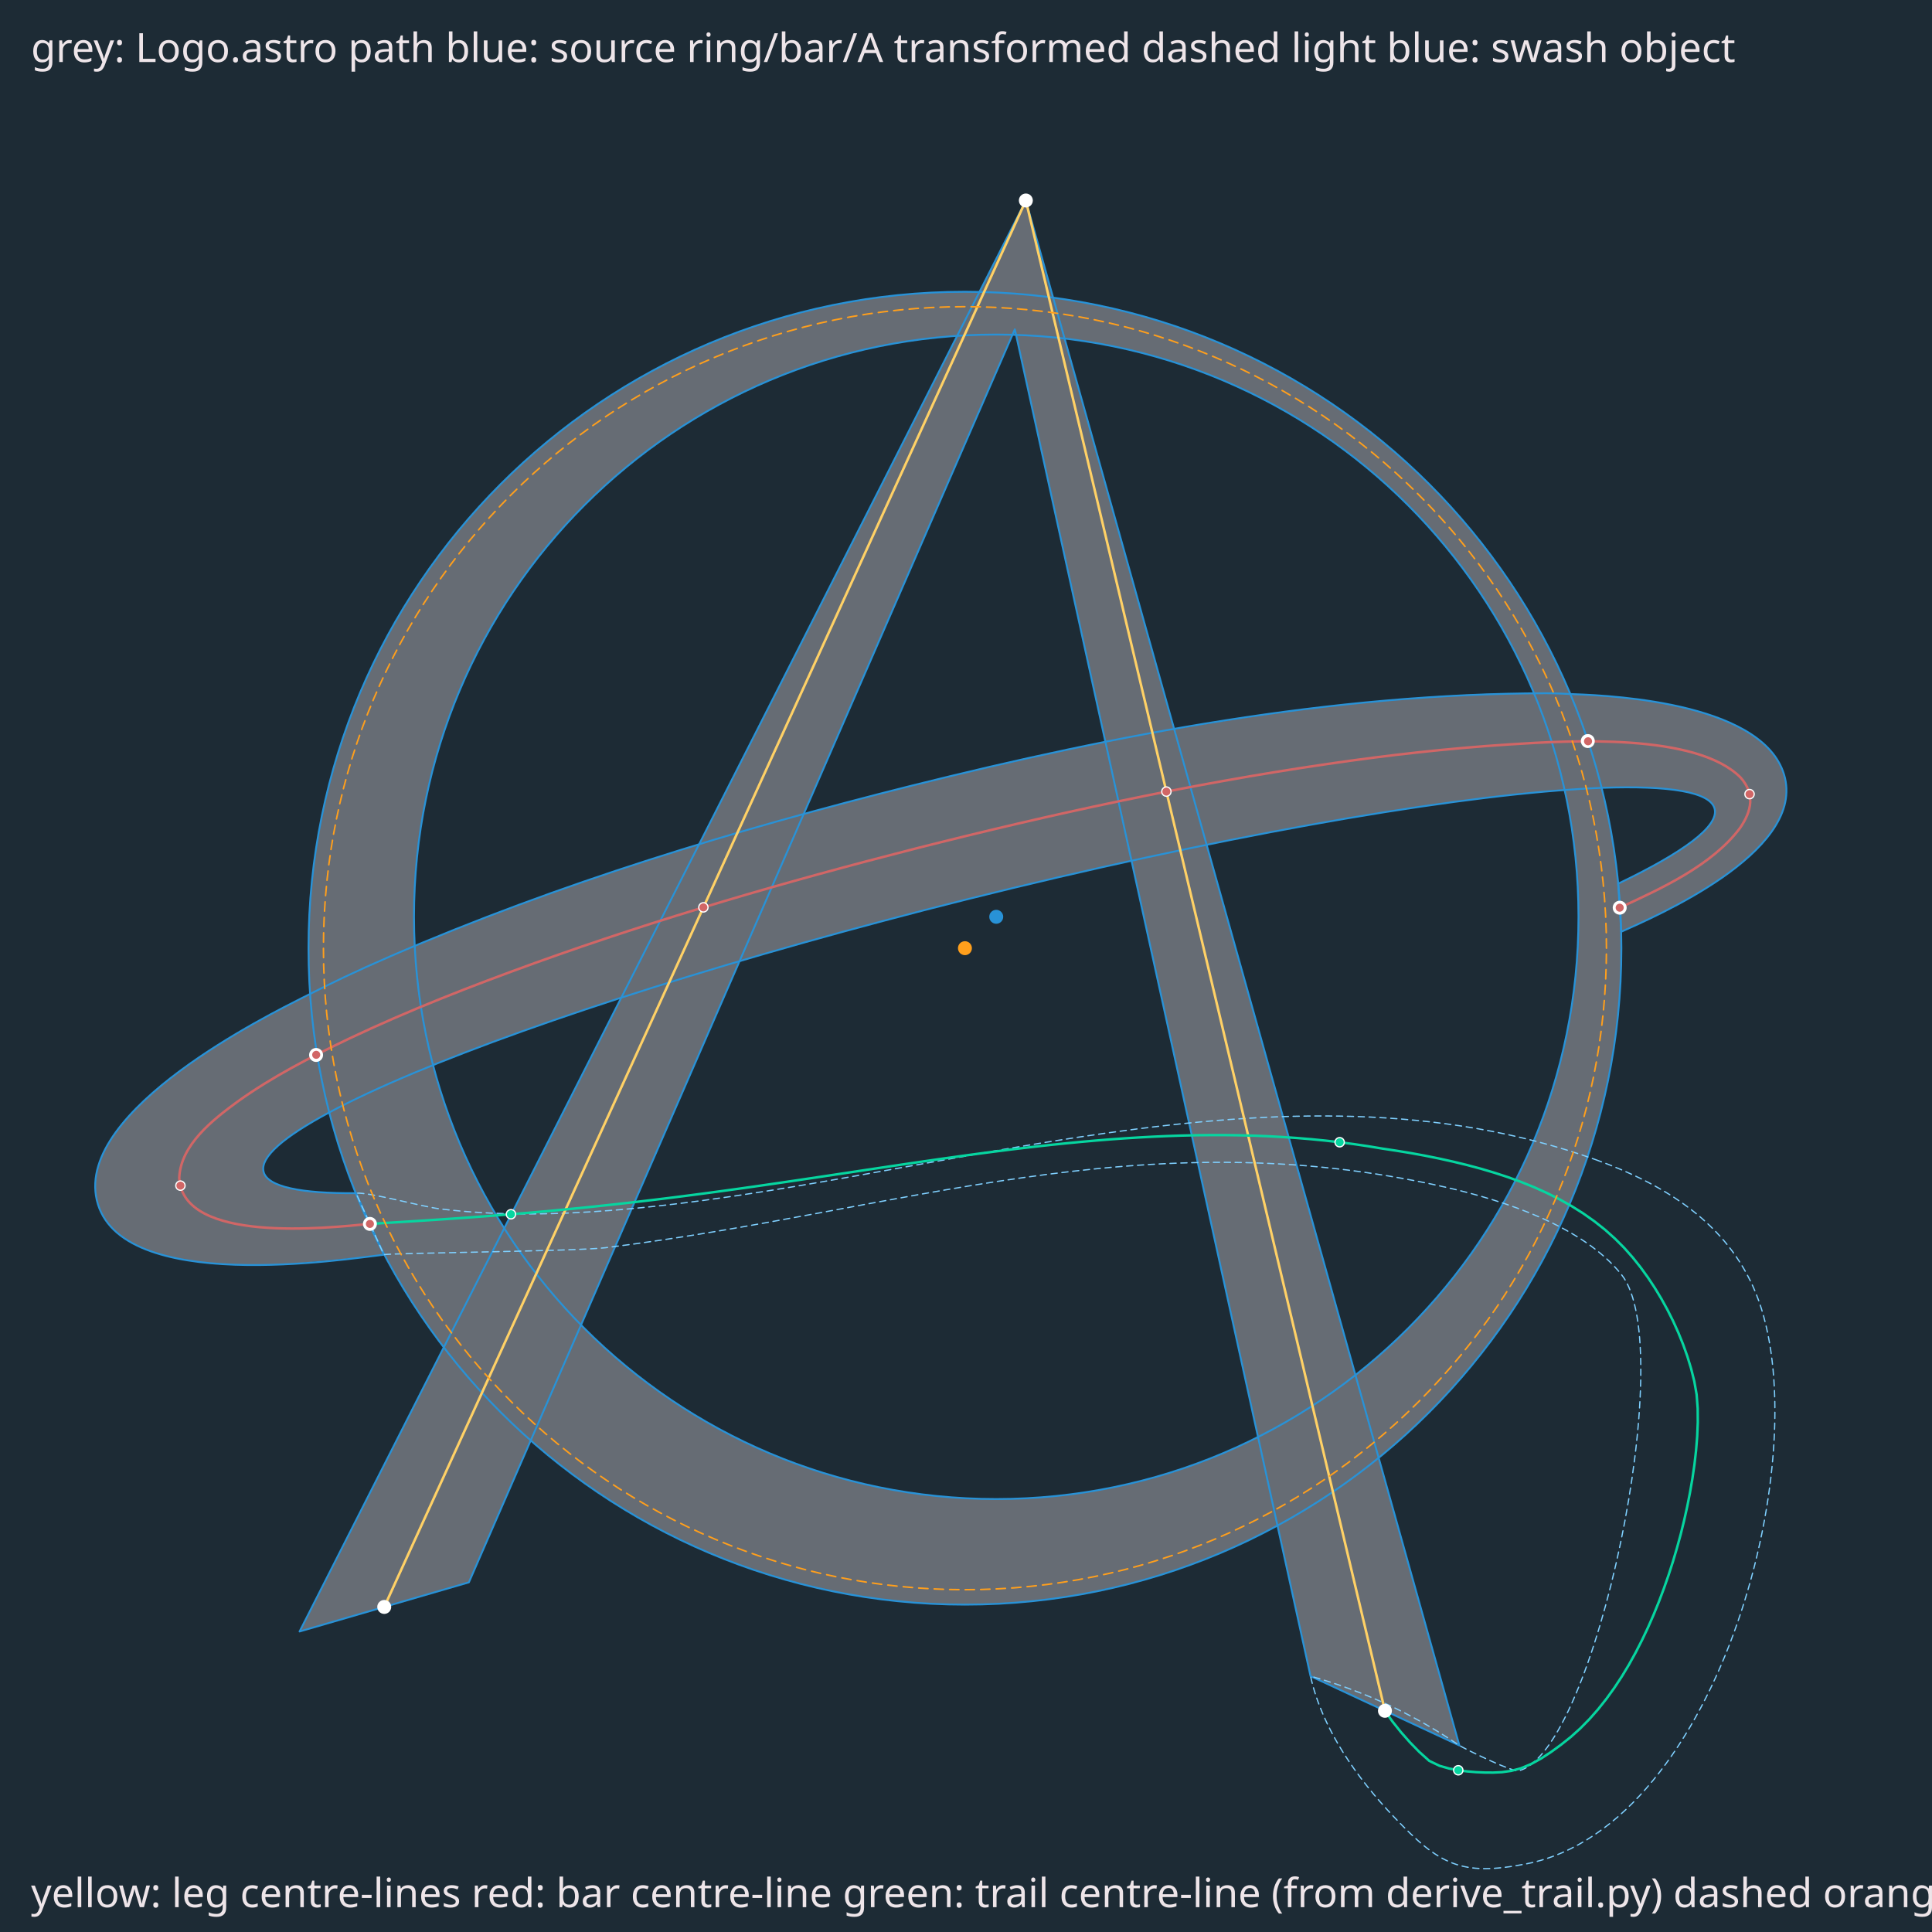
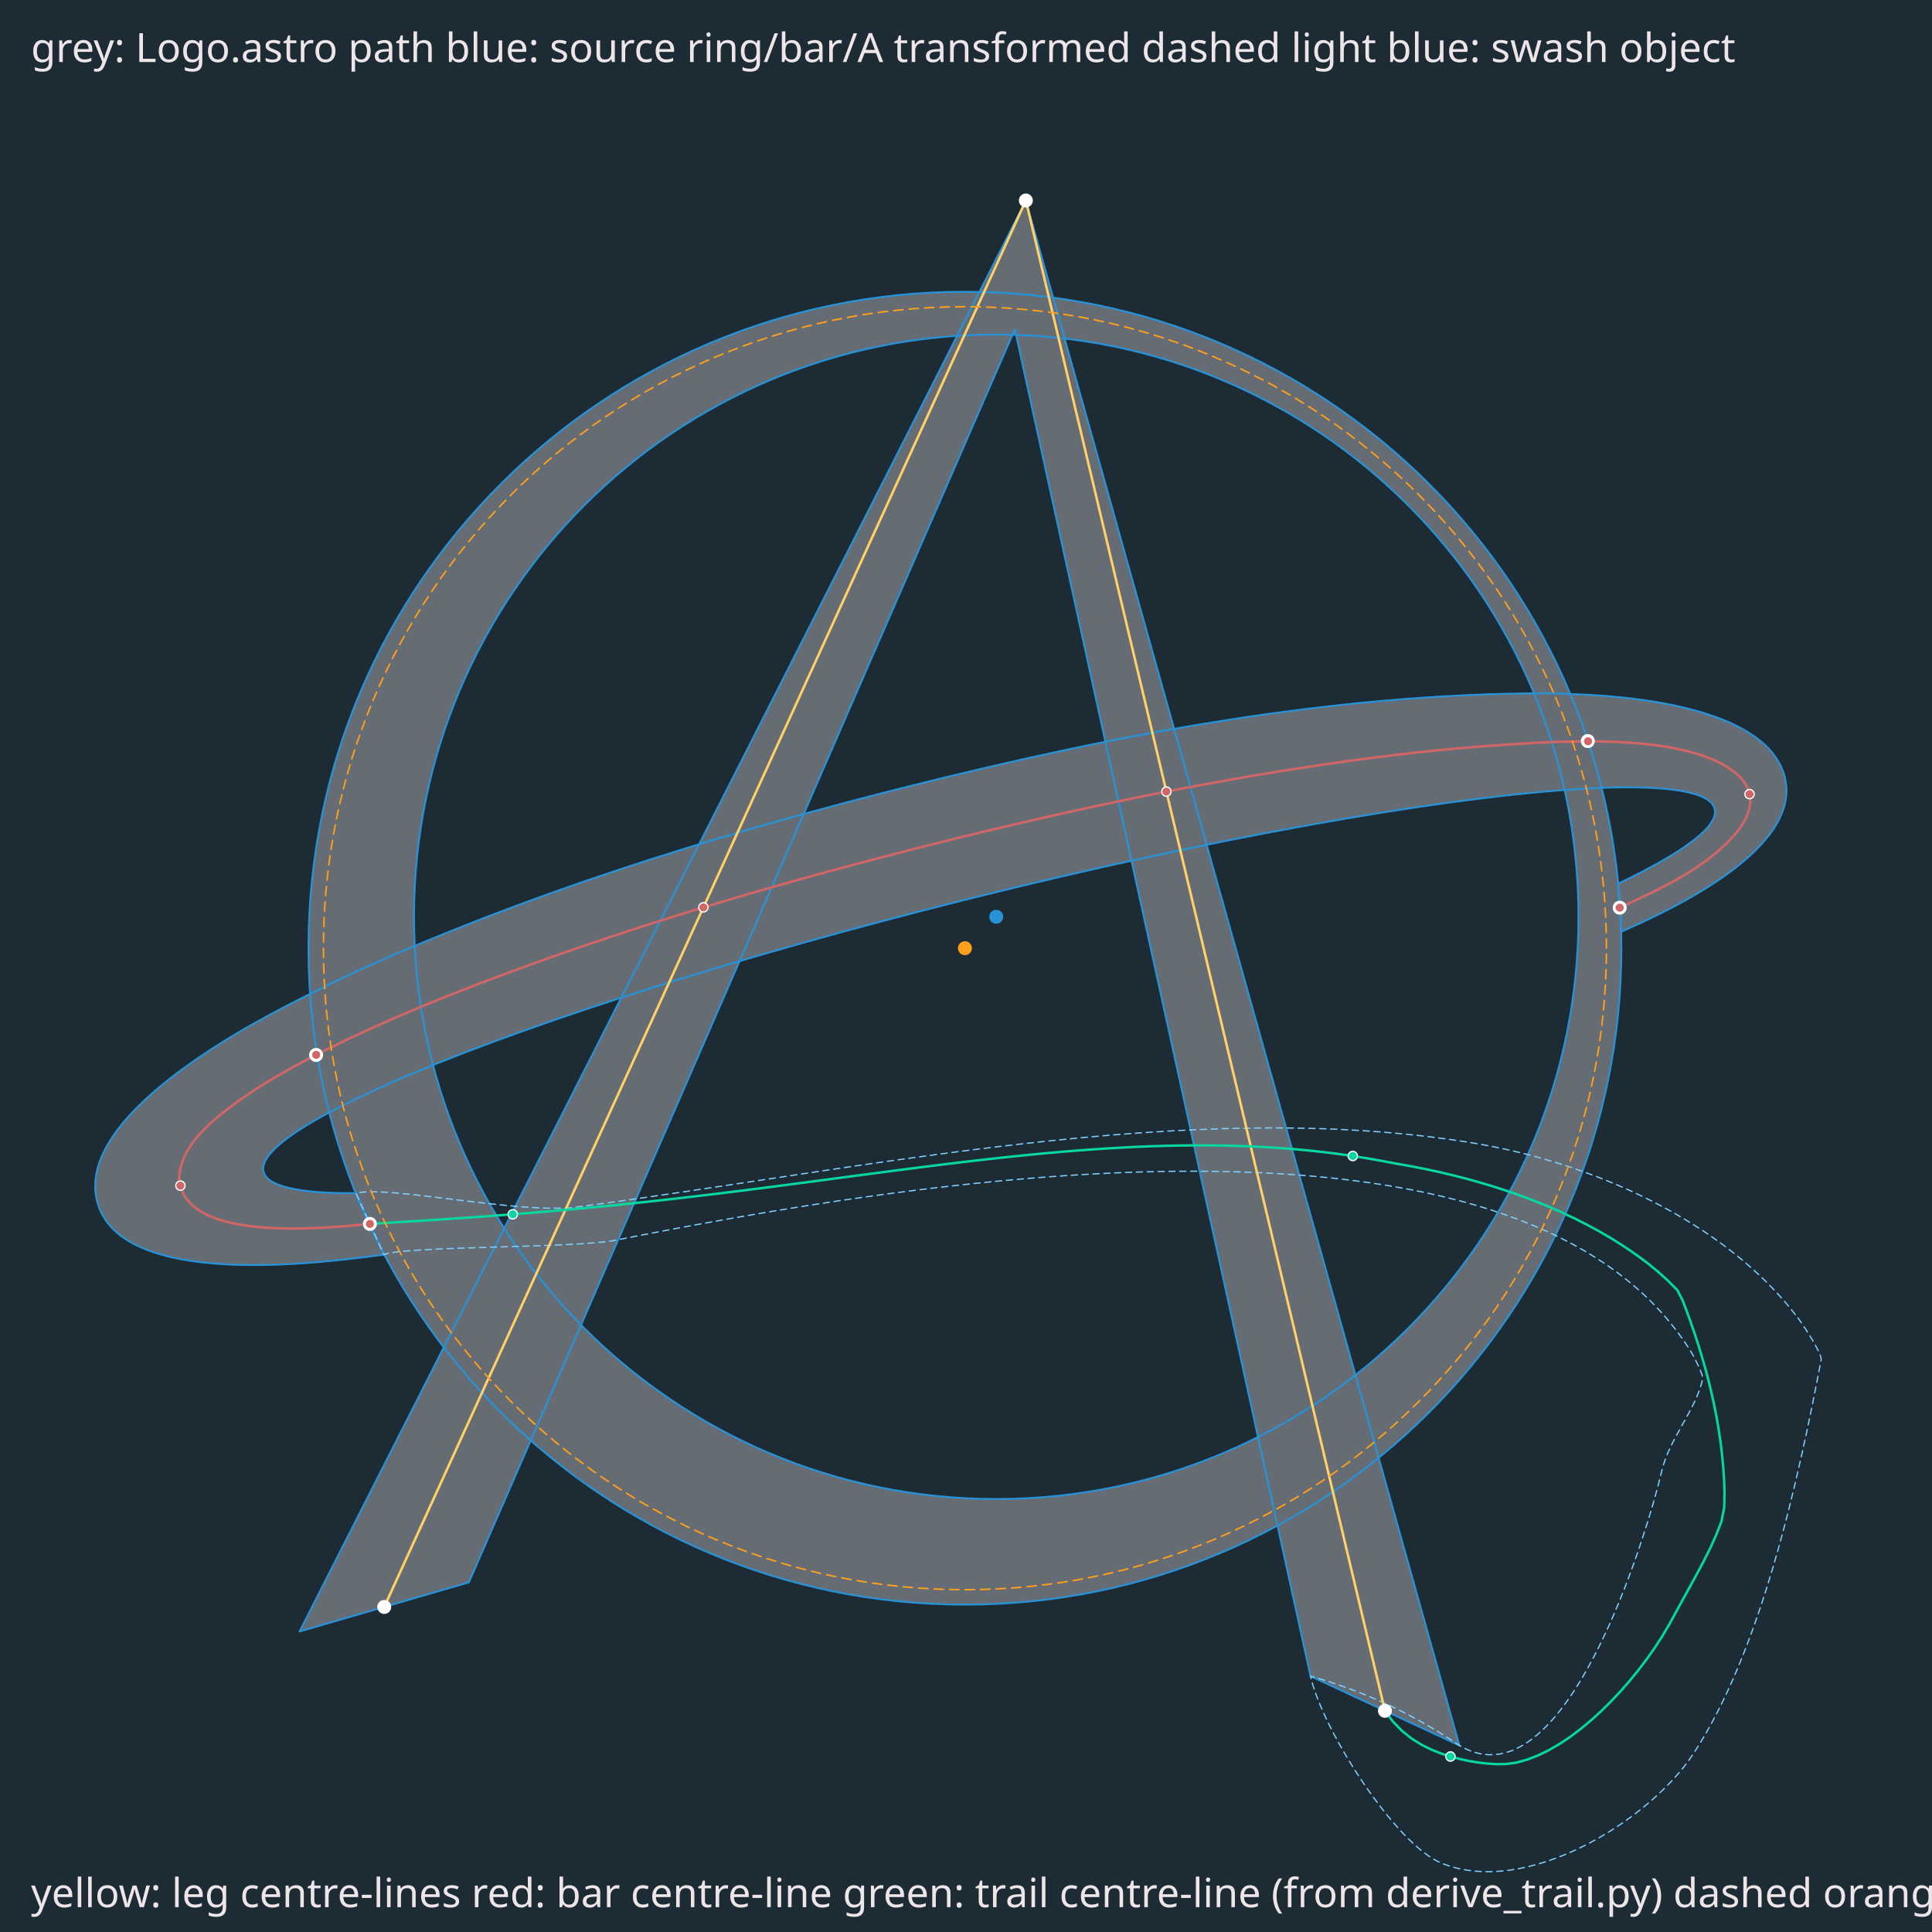
<svg xmlns="http://www.w3.org/2000/svg" width="1600" height="1600" viewBox="-70 -70 1246 1246">
  <rect x="-70" y="-70" width="1246" height="1246" fill="#1D2B35" />
  <g transform="translate(0,1084) scale(0.1,-0.1)" fill="none" stroke-linecap="round" stroke-linejoin="round">
    <path d="M9755 5547 C9767 5115 9714 4682 9596 4267 C9359 3431 8866 2686 8191 2138 C8365 1520 8539 901 8712 283 C8392 432 8072 581 7752 730 C7681 1054 7610 1377 7539 1701 C7231 1534 6903 1406 6563 1320 C5796 1126 4980 1152 4227 1394 C3672 1572 3159 1865 2723 2250 C2590 1945 2457 1640 2324 1335 C1960 1229 1596 1124 1232 1018 C1542 1629 1852 2240 2162 2850 C2008 3051 1872 3266 1756 3492 C1762 3477 1769 3463 1776 3448 C1689 3438 1602 3429 1515 3420 C1466 3415 1417 3411 1369 3407 C1318 3402 1268 3397 1217 3393 C1153 3389 1088 3386 1024 3384 C931 3381 837 3380 745 3385 C725 3386 704 3389 684 3390 C626 3395 568 3401 510 3410 C484 3414 456 3418 430 3424 C402 3430 374 3438 345 3447 C309 3457 274 3467 238 3481 C138 3520 35 3586 -25 3677 C-44 3706 -59 3738 -69 3771 C-89 3839 -92 3912 -77 3981 C-72 4005 -64 4028 -56 4051 C-47 4078 -35 4105 -22 4131 C-2 4168 22 4205 46 4239 C88 4297 136 4352 187 4402 C218 4433 249 4462 282 4490 C313 4517 344 4545 377 4570 C496 4664 624 4748 752 4827 C930 4937 1113 5036 1300 5130 C1237 6041 1466 6944 1960 7712 C2508 8564 3347 9197 4319 9485 C4740 9609 5178 9667 5617 9657 C5717 9854 5816 10050 5916 10247 C5975 10038 6033 9829 6092 9621 C6561 9558 7018 9415 7440 9201 C8331 8747 9040 7987 9427 7065 C9437 7065 9446 7065 9456 7064 C9458 7064 9465 7065 9468 7064 C9468 7064 9468 7064 9468 7064 C9468 7064 9468 7064 9468 7064 C9468 7064 9468 7064 9468 7064 C9463 7059 9442 7062 9434 7062 C9434 7062 9434 7062 9434 7062 C9447 7059 9464 7060 9477 7060 C9490 7060 9503 7060 9516 7059 C9577 7057 9637 7053 9698 7047 C9731 7044 9764 7042 9796 7038 C9829 7034 9861 7029 9893 7024 C10046 7003 10200 6973 10347 6922 C10525 6860 10736 6752 10801 6562 C10833 6469 10827 6373 10788 6283 C10741 6173 10653 6078 10563 6000 C10471 5921 10370 5853 10267 5791 C10103 5692 9930 5610 9756 5531 C9756 5536 9755 5541 9755 5547 Z M9629 6459 C9680 6256 9716 6050 9736 5842 C9833 5888 9929 5936 10022 5990 C10094 6031 10166 6076 10231 6128 C10275 6162 10329 6211 10352 6264 C10419 6426 10085 6450 9998 6456 C9943 6460 9887 6462 9832 6462 C9765 6463 9697 6461 9629 6459 Z M7082 6092 C7402 4952 7722 3812 8042 2672 C8657 3155 9110 3820 9330 4572 C9429 4911 9479 5263 9480 5616 C9481 5895 9451 6173 9391 6445 C9045 6420 8699 6375 8356 6322 C7930 6257 7505 6178 7082 6092 Z M4070 5342 C3729 4559 3388 3777 3047 2995 C3442 2594 3923 2284 4452 2094 C5129 1850 5871 1807 6572 1968 C6863 2035 7146 2138 7413 2272 C7141 3511 6869 4750 6597 5989 C6179 5897 5762 5798 5347 5692 C4920 5583 4493 5466 4070 5342 Z M2093 4671 C2191 4299 2346 3943 2552 3618 C2804 4114 3055 4610 3307 5106 C2898 4974 2491 4832 2093 4671 Z M1594 3845 C1526 4015 1469 4189 1423 4366 C1372 4339 1322 4310 1273 4280 C1198 4234 892 4046 1035 3932 C1075 3901 1134 3885 1183 3874 C1242 3862 1304 3855 1365 3851 C1441 3846 1518 3845 1594 3845 Z M3809 6095 C4364 7188 4918 8281 5473 9374 C5081 9348 4694 9261 4329 9114 C3434 8756 2705 8059 2306 7181 C2057 6635 1945 6039 1975 5440 C2294 5575 2619 5698 2946 5813 C3232 5913 3520 6006 3809 6095 Z M6430 6753 C6238 7629 6045 8505 5853 9380 C5846 9380 5838 9381 5830 9381 C5381 8351 4932 7321 4483 6290 C4775 6371 5067 6446 5361 6517 C5716 6603 6072 6683 6430 6753 Z M9193 7070 C8829 7943 8143 8652 7282 9045 C6929 9207 6552 9312 6166 9357 C6402 8517 6637 7676 6873 6836 C7234 6900 7597 6953 7961 6994 C8370 7041 8781 7071 9193 7070 Z" fill="#EEE5E9" fill-opacity="0.35" stroke="none" />
    <path d="M10812 6522 C10699 7000 9731 7053 9452 7063 C9398 7065 9340 7069 9272 7069 C7885 7067 6504 6804 5179 6473 C4039 6187 2911 5845 1823 5375 C1579 5269 1448 5205 1254 5107 C1046 5001 -211 4385 -76 3801 C67 3185 1537 3421 1776 3448 L1596 3845 C1239 3842 1024 3886 1000 3983 C976 4077 1131 4209 1424 4366 C1572 4445 1754 4530 1969 4620 C2794 4965 4075 5374 5533 5739 C7122 6136 8550 6388 9434 6448 C9502 6453 9567 6457 9629 6459 C10066 6475 10331 6433 10358 6324 C10387 6211 10156 6042 9736 5841 L9756 5531 C9970 5627 10926 6036 10812 6522 Z" stroke="#2892D7" stroke-width="12" />
    <path d="M1232 1018 L2324 1335 L5845 9416 L7752 730 L8712 283 L5916 10247 Z" stroke="#2892D7" stroke-width="12" />
    <circle cx="5523.14" cy="5424.894" r="4233.517" stroke="#2892D7" stroke-width="12" />
    <circle cx="5725.027" cy="5627.329" r="3755.048" stroke="#2892D7" stroke-width="12" />
-     <path d="M9591 4061 C10039 3900 10440 3651 10624 3200 C11033 2193 10391 -236 9146 -480 C8720 -564 8582 -484 8294 -182 C8056 67 7827 387 7752 730 C7906 687 8087 624 8281 532 C8449 451 8593 364 8712 283 C8753 258 9054 110 9095 120 C9588 243 10132 2850 9758 3319 C9508 3632 9002 3797 8625 3883 C6655 4330 5104 3728 3204 3493 C3019 3470 1804 3459 1776 3448 C1716 3581 1656 3713 1596 3845 C1683 3852 2015 3759 2135 3744 C2507 3698 2884 3705 3257 3735 C5313 3901 7565 4787 9591 4061 Z" stroke="#7fd0ff" stroke-width="8" stroke-dasharray="40 30" />
+     <path d="M10895 3041 C10924 3002 11053 2811 11045 2769 C10899 2003 10662 898 10218 225 C9935 -203 9144 -697 8599 -477 C8297 -355 7826 390 7752 730 C7906 687 8087 624 8281 532 C8449 451 8593 364 8712 283 C9389 -121 9919 1635 10016 2049 C10065 2263 10241 2451 10281 2648 C10286 2671 10227 2788 10212 2812 C9113 4610 5093 3903 3273 3542 C2998 3488 1906 3506 1776 3448 C1716 3581 1656 3713 1596 3845 C1815 3896 2650 3707 3022 3756 C4872 4000 6972 4467 8791 4170 C9551 4046 10414 3675 10895 3041 Z" stroke="#7fd0ff" stroke-width="8" stroke-dasharray="40 30" />
    <path d="M1778 1176 L5916 10247" stroke="#ffd166" stroke-width="16" />
    <path d="M5916 10247 L8232 506" stroke="#ffd166" stroke-width="16" />
    <path d="M1686 3647 C1406 3620 477 3518 456 3944 C465 4158 675 4320 833 4436 C1055 4595 1300 4721 1546 4839 C1937 5025 2342 5182 2749 5329 C3552 5618 4373 5855 5199 6066 C6078 6289 6964 6482 7862 6613 C8251 6670 8642 6714 9034 6739 C9419 6764 10237 6814 10525 6526 C10620 6419 10598 6311 10522 6200 C10342 5959 10013 5809 9746 5686" stroke="#D16666" stroke-width="16" />
-     <path d="M8231.8 506.4 L8280.9 436.8 L8334.6 369.5 L8392.0 304.3 L8453.0 241.7 L8517.8 183.6 L8583.9 151.9 L8645.8 134.3 L8704.8 123.1 L8762.0 115.7 L8818.3 111.0 L8873.9 108.5 L8929.4 108.1 L8986.1 110.8 L9045.4 119.0 L9108.2 135.7 L9173.5 162.7 L9239.1 198.9 L9304.0 241.4 L9367.8 288.0 L9430.5 337.9 L9491.4 392.7 L9550.1 452.3 L9606.3 516.1 L9660.0 583.6 L9711.1 654.4 L9759.5 727.9 L9805.4 804.0 L9848.7 882.1 L9889.6 962.1 L9928.3 1043.6 L9964.7 1126.5 L9998.9 1210.7 L10031.0 1295.8 L10061.1 1381.9 L10089.2 1468.9 L10115.2 1556.6 L10139.3 1644.9 L10161.3 1733.9 L10181.3 1823.3 L10199.1 1913.3 L10214.7 2003.6 L10227.9 2094.3 L10238.3 2185.3 L10245.7 2276.3 L10249.5 2367.2 L10248.8 2457.5 L10242.0 2546.4 L10227.0 2631.5 L10206.4 2713.4 L10182.0 2793.1 L10154.3 2870.7 L10123.6 2946.4 L10090.1 3020.4 L10053.9 3092.6 L10014.9 3163.3 L9973.2 3232.5 L9928.6 3300.1 L9880.8 3366.1 L9829.5 3430.4 L9774.3 3492.7 L9714.7 3552.4 L9650.8 3609.5 L9582.9 3663.4 L9511.2 3714.0 L9436.1 3761.3 L9358.0 3805.2 L9277.4 3845.8 L9194.6 3883.1 L9110.0 3917.3 L9023.9 3948.6 L8936.6 3977.1 L8848.3 4003.2 L8759.2 4027.0 L8669.5 4048.7 L8579.3 4068.7 L8488.7 4087.0 L8397.8 4103.6 L8306.5 4118.6 L8214.9 4132.5 L8123.5 4147.7 L8031.7 4161.3 L7939.8 4173.4 L7847.7 4184.0 L7755.4 4193.1 L7663.0 4200.8 L7570.5 4207.1 L7477.9 4212.1 L7385.3 4215.8 L7292.6 4218.2 L7199.9 4219.5 L7107.1 4219.5 L7014.4 4218.5 L6921.7 4216.4 L6829.0 4213.3 L6736.4 4209.2 L6643.8 4204.2 L6551.3 4198.4 L6458.8 4191.7 L6366.4 4184.2 L6274.0 4176.0 L6181.7 4167.1 L6089.5 4157.6 L5997.3 4147.5 L5905.2 4136.8 L5813.2 4125.7 L5721.2 4114.0 L5629.2 4102.0 L5537.3 4089.6 L5445.5 4076.9 L5353.7 4064.0 L5261.9 4050.7 L5170.1 4037.3 L5078.4 4023.7 L4986.7 4010.0 L4895.0 3996.3 L4803.3 3982.4 L4711.6 3968.6 L4619.9 3954.8 L4528.2 3941.1 L4436.5 3927.4 L4344.8 3913.9 L4253.0 3900.5 L4161.3 3887.3 L4069.4 3874.3 L3977.6 3861.6 L3885.7 3849.1 L3793.8 3836.9 L3701.9 3825.0 L3609.9 3813.4 L3517.8 3802.1 L3425.7 3791.2 L3333.6 3780.6 L3241.5 3770.4 L3149.3 3760.5 L3057.0 3751.0 L2964.8 3741.9 L2872.4 3733.1 L2780.1 3724.7 L2687.7 3716.7 L2595.3 3709.0 L2502.9 3701.6 L2410.4 3694.5 L2318.0 3687.7 L2225.5 3681.2 L2133.0 3674.9 L2040.4 3668.8 L1947.9 3662.9 L1855.4 3657.1 L1762.8 3651.4 L1685.7 3646.6" stroke="#06d6a0" stroke-width="16" />
+     <path d="M8231.8 506.4 L8283.2 437.3 L8341.8 377.1 L8404.5 327.1 L8468.5 287.3 L8531.9 256.0 L8593.9 231.4 L8654.4 211.7 L8713.8 195.9 L8772.5 183.2 L8831.0 173.3 L8889.9 166.3 L8949.9 162.6 L9012.0 163.3 L9078.0 171.9 L9147.7 191.2 L9218.4 218.4 L9289.0 252.7 L9358.9 293.3 L9427.6 339.3 L9494.8 389.9 L9560.3 444.4 L9624.2 502.3 L9686.2 563.4 L9746.5 627.2 L9804.9 693.6 L9861.3 762.4 L9915.7 833.5 L9967.9 907.0 L10017.4 982.8 L10064.0 1061.2 L10108.2 1141.9 L10153.0 1223.9 L10198.4 1306.2 L10243.6 1388.6 L10287.8 1471.6 L10329.9 1555.6 L10368.7 1641.3 L10402.6 1728.9 L10419.8 1817.8 L10421.7 1905.0 L10419.4 1990.7 L10413.8 2075.2 L10405.9 2158.9 L10395.9 2241.6 L10383.9 2323.4 L10369.9 2404.1 L10354.1 2483.7 L10336.8 2562.3 L10317.9 2639.7 L10297.6 2716.0 L10276.0 2791.1 L10253.3 2865.2 L10229.5 2938.2 L10204.8 3010.1 L10179.2 3080.9 L10152.9 3150.8 L10117.9 3219.4 L10055.6 3282.1 L9989.1 3341.7 L9919.3 3398.3 L9846.4 3452.0 L9771.4 3503.1 L9694.3 3551.7 L9615.4 3597.9 L9534.8 3641.6 L9452.8 3683.1 L9369.4 3722.2 L9284.9 3759.1 L9199.2 3793.9 L9112.6 3826.7 L9025.1 3857.3 L8936.8 3886.1 L8847.8 3912.9 L8758.1 3937.9 L8667.8 3961.0 L8577.0 3982.4 L8485.7 4001.9 L8394.0 4019.8 L8301.8 4035.9 L8209.7 4053.4 L8117.2 4069.8 L8024.5 4084.6 L7931.5 4097.8 L7838.4 4109.5 L7745.0 4119.7 L7651.6 4128.4 L7558.0 4135.7 L7464.3 4141.7 L7370.5 4146.4 L7276.7 4149.8 L7182.8 4152.0 L7088.9 4153.1 L6995.0 4153.1 L6901.2 4152.1 L6807.3 4150.0 L6713.4 4147.0 L6619.6 4143.2 L6525.9 4138.4 L6432.1 4132.9 L6338.5 4126.6 L6244.8 4119.6 L6151.3 4112.0 L6057.7 4103.8 L5964.3 4095.0 L5870.8 4085.6 L5777.5 4075.8 L5684.1 4065.6 L5590.8 4055.0 L5497.6 4044.0 L5404.4 4032.7 L5311.2 4021.2 L5218.1 4009.4 L5124.9 3997.5 L5031.8 3985.4 L4938.7 3973.1 L4845.7 3960.8 L4752.6 3948.5 L4659.5 3936.1 L4566.4 3923.8 L4473.4 3911.5 L4380.3 3899.2 L4287.2 3887.1 L4194.1 3875.2 L4100.9 3863.3 L4007.7 3851.7 L3914.6 3840.2 L3821.3 3829.0 L3728.1 3818.0 L3634.8 3807.3 L3541.5 3796.9 L3448.2 3786.7 L3354.8 3776.8 L3261.4 3767.2 L3168.0 3757.9 L3074.5 3749.0 L2981.0 3740.3 L2887.5 3732.0 L2794.0 3723.9 L2700.4 3716.2 L2606.8 3708.7 L2513.2 3701.5 L2419.6 3694.6 L2325.9 3687.9 L2232.3 3681.4 L2138.6 3675.1 L2044.9 3669.0 L1951.2 3663.1 L1857.5 3657.2 L1763.8 3651.4 L1685.7 3646.6" stroke="#06d6a0" stroke-width="16" />
    <circle cx="5523.14" cy="5424.894" r="4137.232" stroke="#ff9f1c" stroke-width="10" stroke-dasharray="60 40" />
    <circle cx="5916.0" cy="10247.0" r="45" fill="#fff" stroke="none" />
    <circle cx="1778.069" cy="1176.389" r="45" fill="#fff" stroke="none" />
    <circle cx="8231.846" cy="506.482" r="45" fill="#fff" stroke="none" />
    <circle cx="1685.68" cy="3646.702" r="45" fill="#fff" stroke="none" />
    <circle cx="9745.87" cy="5686.049" r="45" fill="#fff" stroke="none" />
    <circle cx="1338.538" cy="4736.225" r="45" fill="#fff" stroke="none" />
    <circle cx="9540.197" cy="6760.762" r="45" fill="#fff" stroke="none" />
    <circle cx="5523.14" cy="5424.894" r="45" fill="#ff9f1c" stroke="none" />
    <circle cx="5725.027" cy="5627.329" r="45" fill="#2892D7" stroke="none" />
    <circle cx="1685.68" cy="3646.702" r="30" fill="#D16666" stroke="#fff" stroke-width="8" />
    <circle cx="463.62" cy="3893.516" r="30" fill="#D16666" stroke="#fff" stroke-width="8" />
    <circle cx="1339.351" cy="4737.2" r="30" fill="#D16666" stroke="#fff" stroke-width="8" />
    <circle cx="3836.283" cy="5688.143" r="30" fill="#D16666" stroke="#fff" stroke-width="8" />
    <circle cx="6822.353" cy="6434.872" r="30" fill="#D16666" stroke="#fff" stroke-width="8" />
    <circle cx="9541.727" cy="6759.286" r="30" fill="#D16666" stroke="#fff" stroke-width="8" />
    <circle cx="10583.321" cy="6418.51" r="30" fill="#D16666" stroke="#fff" stroke-width="8" />
    <circle cx="9745.87" cy="5686.049" r="30" fill="#D16666" stroke="#fff" stroke-width="8" />
-     <circle cx="8704.8" cy="123.1" r="30" fill="#06d6a0" stroke="#fff" stroke-width="8" />
-     <circle cx="7939.8" cy="4173.4" r="30" fill="#06d6a0" stroke="#fff" stroke-width="8" />
-     <circle cx="2595.3" cy="3709.0" r="30" fill="#06d6a0" stroke="#fff" stroke-width="8" />
+     <circle cx="8654.4" cy="211.7" r="30" fill="#06d6a0" stroke="#fff" stroke-width="8" />
+     <circle cx="8024.5" cy="4084.6" r="30" fill="#06d6a0" stroke="#fff" stroke-width="8" />
+     <circle cx="2606.8" cy="3708.7" r="30" fill="#06d6a0" stroke="#fff" stroke-width="8" />
  </g>
  <g font-family="sans-serif" font-size="26" fill="#EEE5E9">
    <text x="-50" y="-30">grey: Logo.astro path   blue: source ring/bar/A transformed   dashed light blue: swash object</text>
    <text x="-50" y="1160">yellow: leg centre-lines   red: bar centre-line   green: trail centre-line (from derive_trail.py)   dashed orange: thin growth circle</text>
  </g>
</svg>
